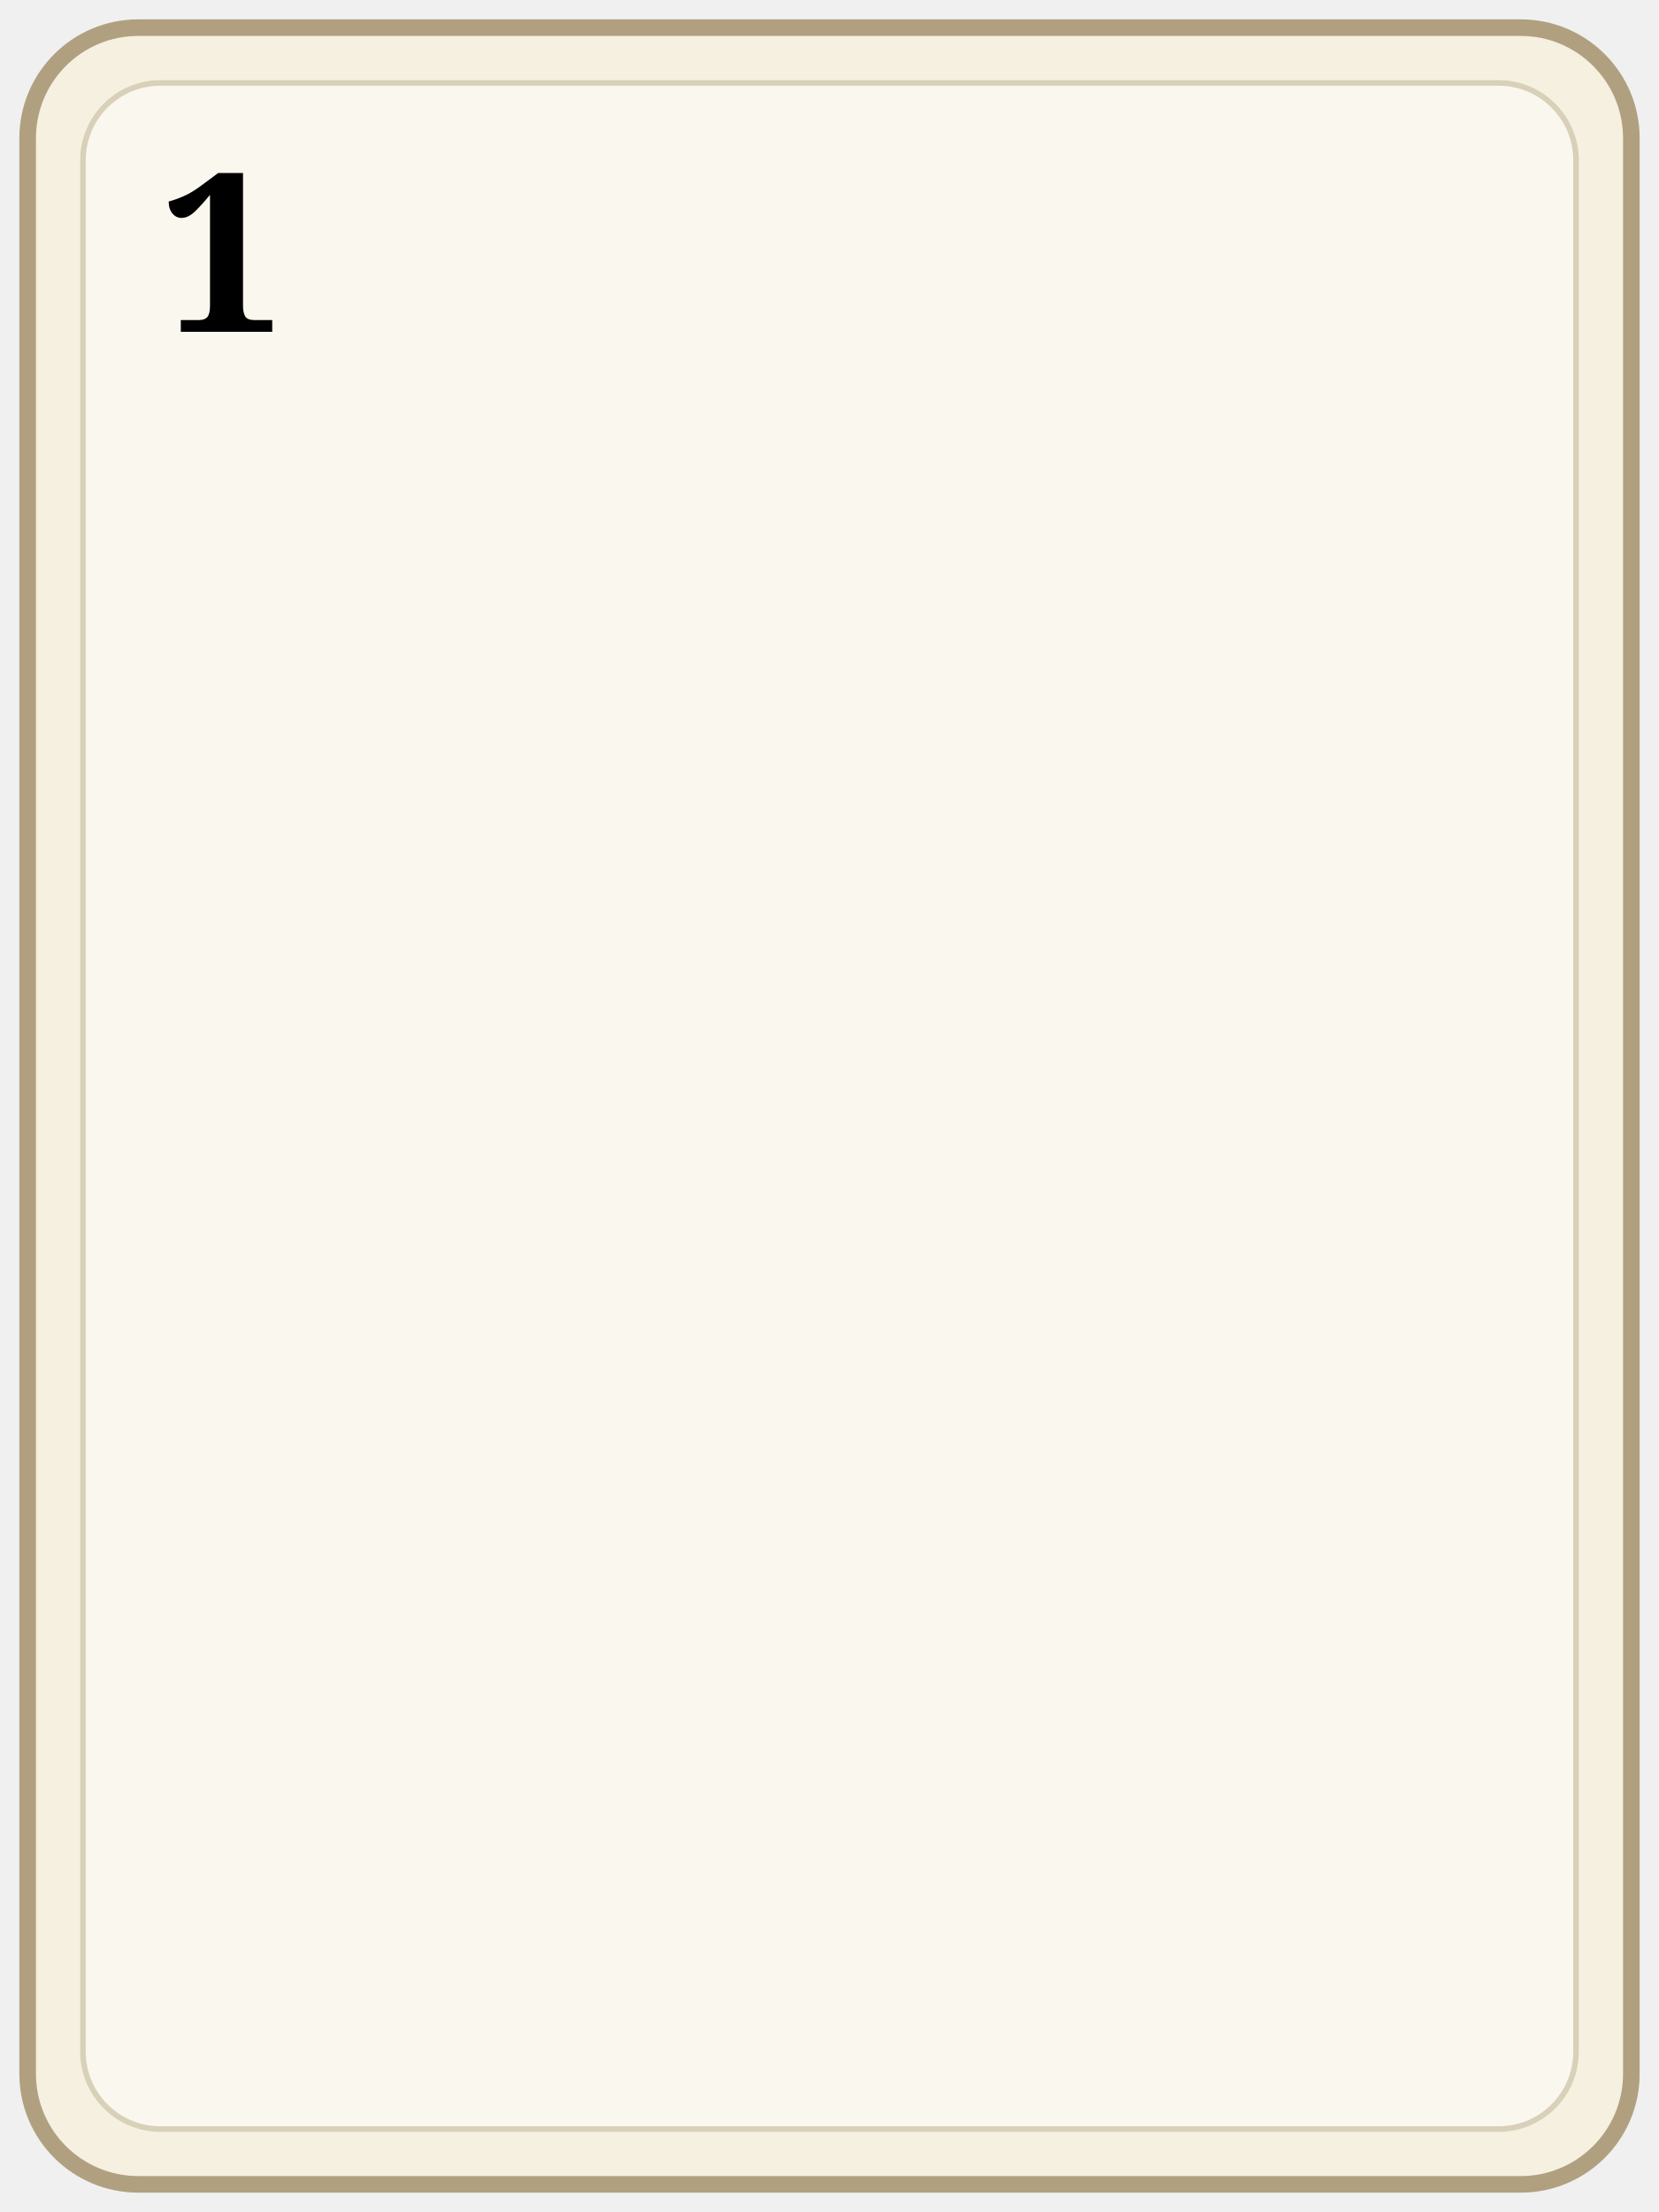
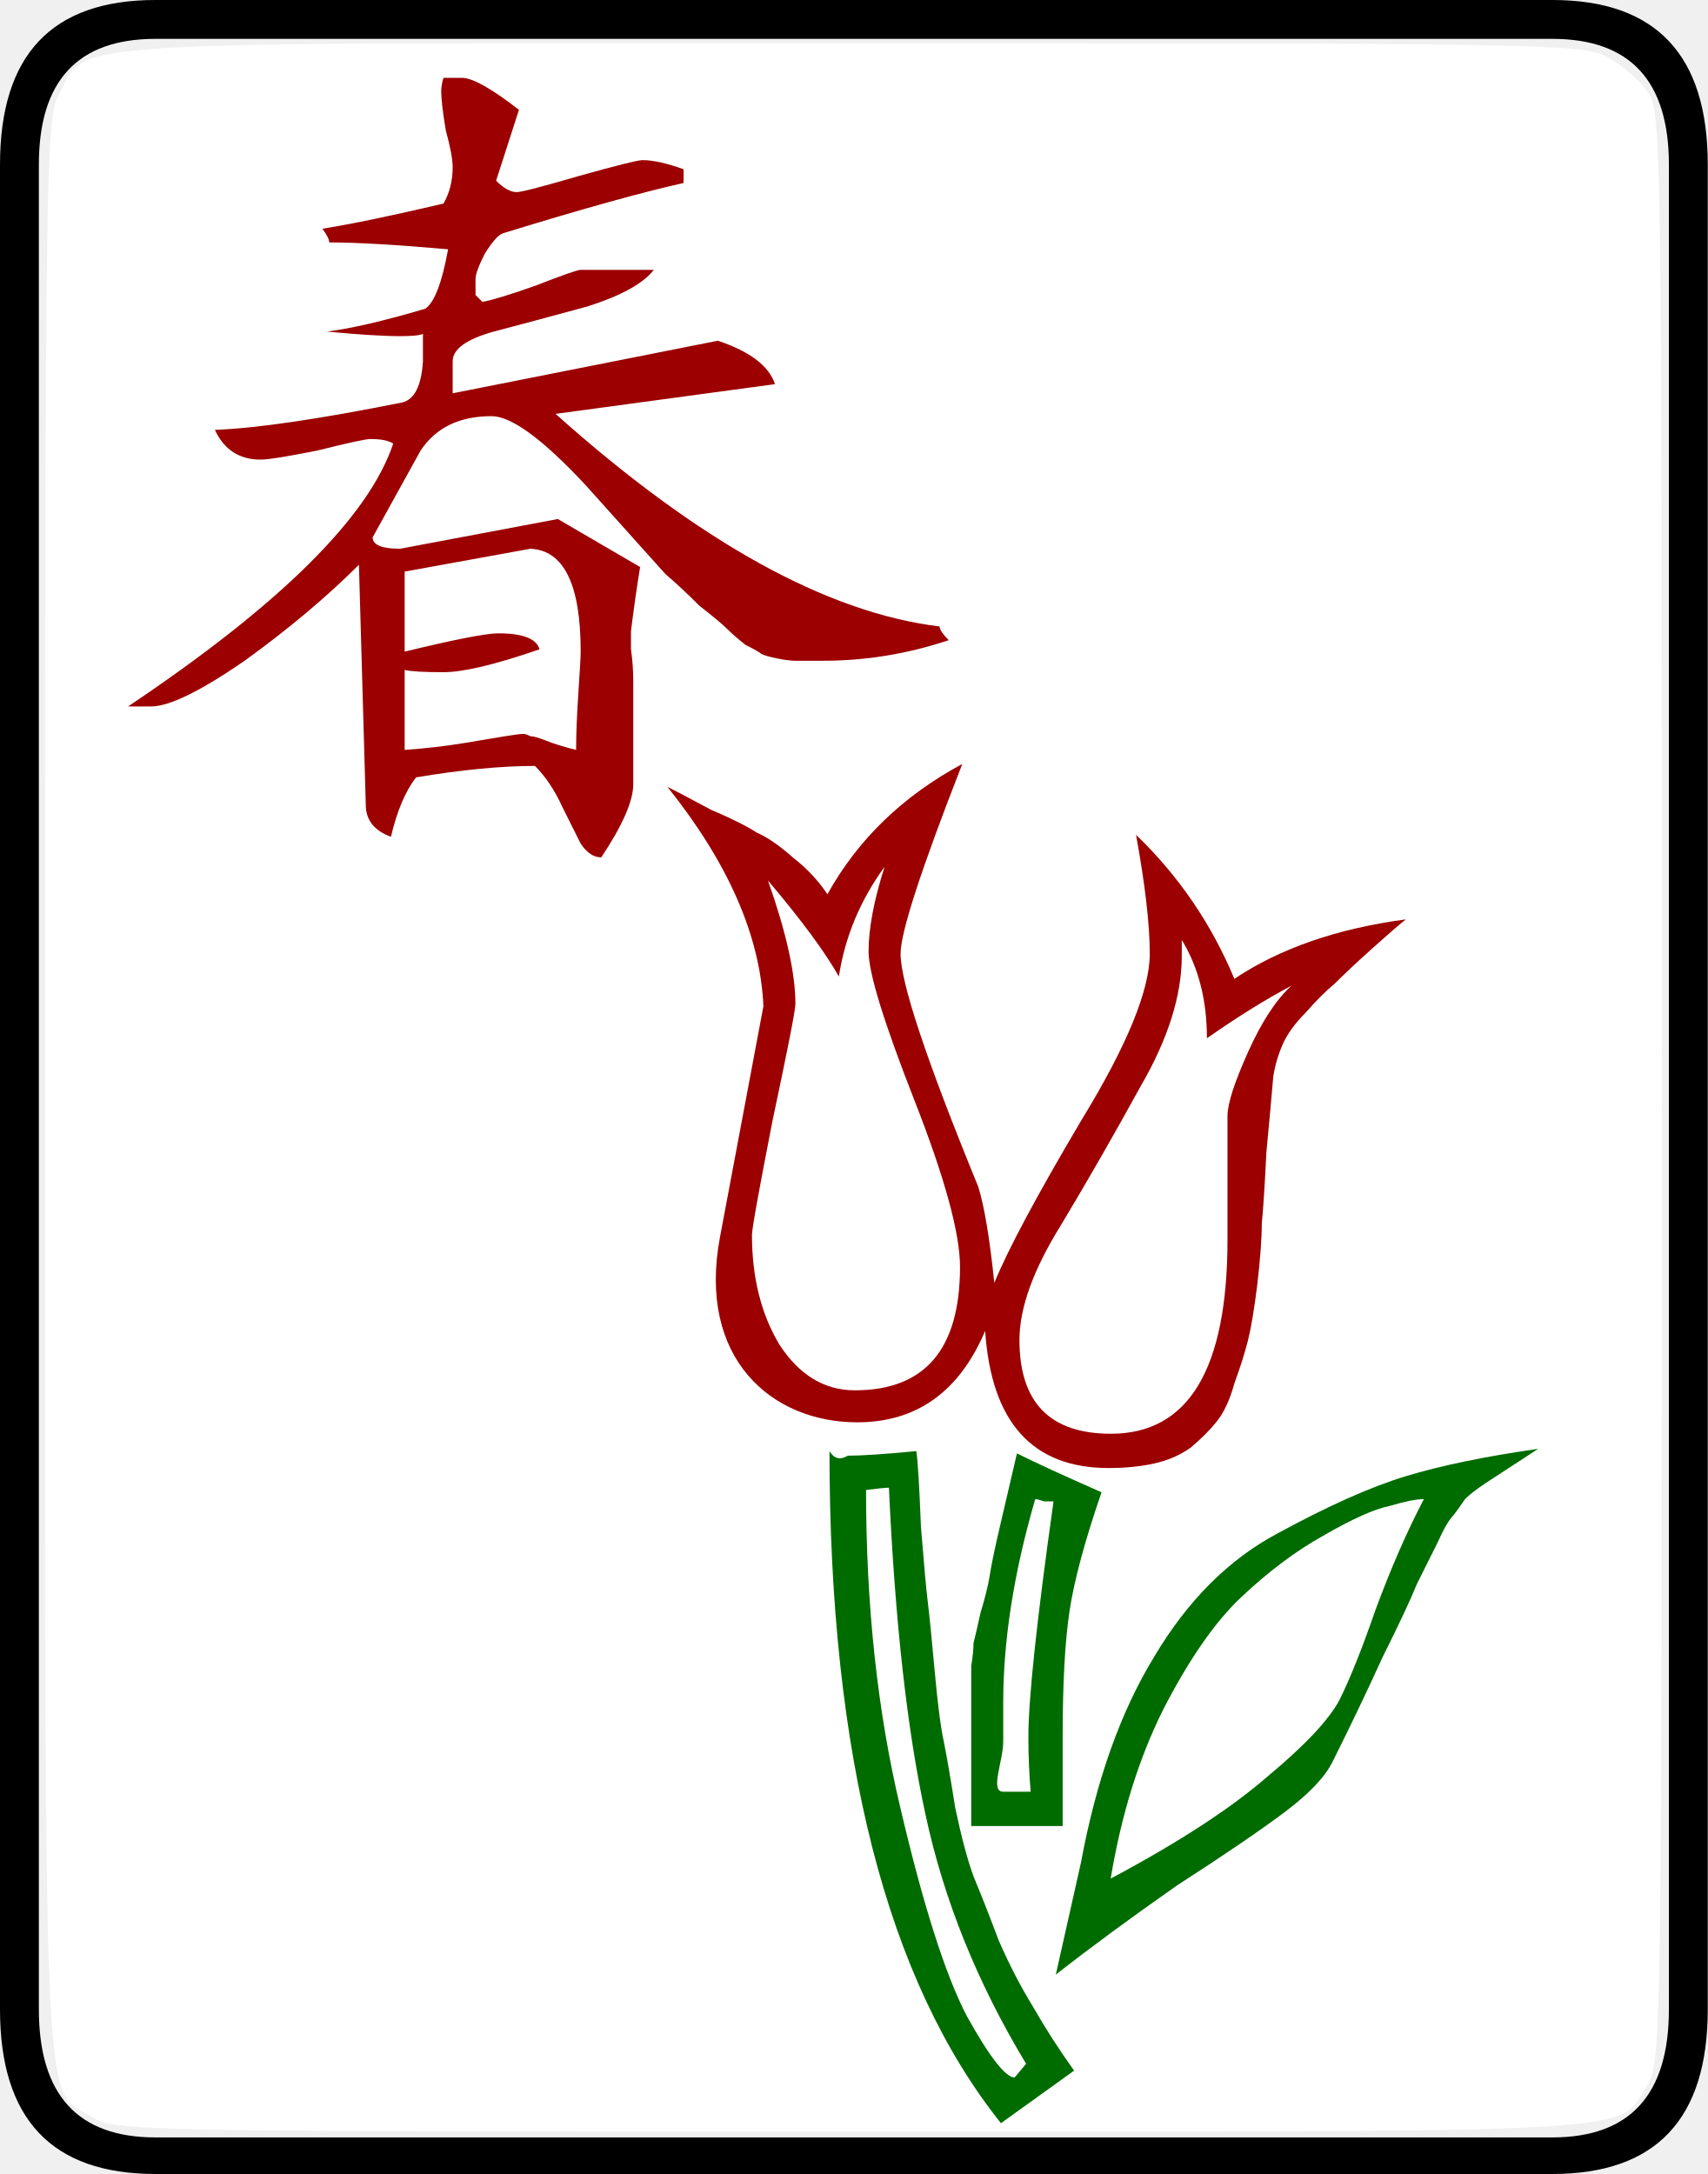
- <svg xmlns="http://www.w3.org/2000/svg" width="300" height="400" viewBox="0 0 300 400">
-   <rect x="5" y="5" width="290" height="390" rx="20" fill="#f5f0e0" stroke="#b0a080" stroke-width="3" />
-   <rect x="15" y="15" width="270" height="370" rx="14" fill="#faf7ee" stroke="#d8d0b8" stroke-width="1" />
-   <text x="150" y="240" text-anchor="middle" dominant-baseline="central" font-size="160" font-weight="900" font-family="serif" fill="" />
-   <text x="40" y="60" text-anchor="middle" font-size="40" font-weight="700" font-family="serif" fill="">1</text>
+ <svg xmlns="http://www.w3.org/2000/svg" width="74.7" height="95.1" id="svg2" version="1.1">
+   <defs id="defs4" />
+   <g id="layer1" transform="translate(-442.7987,-464.926)">
+     <path style="fill:#ffffff;fill-opacity:1;fill-rule:nonzero;stroke:none" d="m 446.784,557.513 c -2.131,-1.299 -2.013,1.359 -2.013,-45.098 0,-40.306 0.027,-42.252 0.597,-43.334 1.271,-2.413 -0.916,-2.27 34.68,-2.27 29.693,0 31.939,0.039 32.978,0.568 0.613,0.313 1.418,0.982 1.788,1.486 0.673,0.917 0.673,0.942 0.673,43.568 0,41.755 -0.013,42.672 -0.636,43.701 -1.3,2.149 0.603,2.037 -34.852,2.036 -31.662,-10e-4 -32.155,-0.011 -33.215,-0.657 l 0,0 z" id="path4186" />
+     <g id="g4170" style="font-size:100px;font-style:normal;font-variant:normal;font-weight:normal;font-stretch:normal;fill:#9c0000;fill-opacity:1;stroke:none;font-family:Droid Serif;-inkscape-font-specification:Droid Serif" transform="translate(453.0788,360.5465)">
+       <path id="path4172" d="m 18.32,116.184 c -0.467,0.6 -1.433,1.133 -2.9,1.6 -1.467,0.4 -2.833,0.767 -4.1,1.1 -1.2,0.333 -1.8,0.767 -1.8,1.3 l 0,1.4 11.6,-2.3 c 1.4,0.467 2.233,1.1 2.5,1.9 l -9.6,1.3 c 6.267,5.6 11.867,8.7 16.8,9.3 -4.3e-5,0.133 0.133,0.333 0.4,0.6 -1.8,0.6 -3.633,0.9 -5.5,0.9 -0.533,5e-5 -0.933,5e-5 -1.2,0 -0.2,5e-5 -0.467,-0.033 -0.8,-0.1 -0.333,-0.067 -0.567,-0.133 -0.7,-0.2 -0.067,-0.067 -0.3,-0.2 -0.7,-0.4 -0.333,-0.267 -0.6,-0.5 -0.8,-0.7 -0.2,-0.2 -0.6,-0.533 -1.2,-1 -0.533,-0.533 -1.033,-1 -1.5,-1.4 l -3.5,-3.9 c -1.867,-2 -3.233,-3 -4.1,-3 -1.4,6e-5 -2.433,0.5 -3.1,1.5 l -2.1,3.8 c -1.9e-5,0.333 0.4,0.5 1.2,0.5 l 6.9,-1.3 3.6,2.1 c -0.133,0.8 -0.267,1.733 -0.4,2.8 -3e-5,0.067 -3e-5,0.333 0,0.8 0.067,0.467 0.1,0.933 0.1,1.4 l 0,4.5 c -3e-5,0.733 -0.467,1.8 -1.4,3.2 -0.333,4e-5 -0.633,-0.2 -0.9,-0.6 -0.2,-0.4 -0.467,-0.933 -0.8,-1.6 -0.333,-0.733 -0.733,-1.333 -1.2,-1.8 -1.467,5e-5 -3.2,0.167 -5.2,0.5 -0.467,0.6 -0.833,1.467 -1.1,2.6 -0.733,-0.267 -1.1,-0.733 -1.1,-1.4 l -0.3,-10.5 c -1.4,1.4 -3.067,2.8 -5,4.2 -1.933,1.333 -3.3,2 -4.1,2 -9e-6,5e-5 -0.033,5e-5 -0.1,0 -0.067,5e-5 -0.2,5e-5 -0.4,0 -0.133,5e-5 -0.3,5e-5 -0.5,0 6.667,-4.467 10.533,-8.3 11.6,-11.5 -0.2,-0.133 -0.533,-0.2 -1,-0.2 -0.2,6e-5 -0.967,0.167 -2.3,0.5 -1.333,0.267 -2.167,0.4 -2.5,0.4 -0.933,6e-5 -1.6,-0.433 -2,-1.3 1.8,-0.067 4.533,-0.467 8.2,-1.2 0.533,-0.133 0.833,-0.733 0.9,-1.8 l 0,-1.2 c -0.133,0.067 -0.467,0.1 -1,0.1 -0.733,7e-5 -1.8,-0.067 -3.2,-0.2 1.067,-0.133 2.5,-0.467 4.3,-1 0.4,-0.267 0.733,-1.133 1,-2.6 -2.267,-0.2 -4,-0.3 -5.2,-0.3 -1.7e-5,-0.133 -0.1,-0.333 -0.3,-0.6 1.267,-0.2 3.033,-0.567 5.3,-1.1 0.267,-0.467 0.4,-1 0.4,-1.6 -2.2e-5,-0.333 -0.1,-0.867 -0.3,-1.6 -0.133,-0.8 -0.2,-1.367 -0.2,-1.7 -2.2e-5,-0.2 0.033,-0.4 0.1,-0.6 l 0.8,0 c 0.467,8e-5 1.3,0.467 2.5,1.4 l -1,3.1 c 0.333,0.333 0.633,0.5 0.9,0.5 0.2,7e-5 1.1,-0.233 2.7,-0.7 1.667,-0.467 2.6,-0.7 2.8,-0.7 0.467,7e-5 1.067,0.133 1.8,0.4 l 0,0.6 c -1.8,0.4 -4.433,1.133 -7.9,2.2 -0.2,0.067 -0.467,0.367 -0.8,0.9 -0.267,0.533 -0.4,0.9 -0.4,1.1 l 0,0.7 0.3,0.3 c 0.4,-0.067 1.167,-0.3 2.3,-0.7 1.2,-0.467 1.867,-0.7 2,-0.7 l 3.2,0 m -3.4,21 c -2.7e-5,-0.667 0.033,-1.5 0.1,-2.5 0.067,-1 0.1,-1.6 0.1,-1.8 -2.8e-5,-2.933 -0.733,-4.433 -2.2,-4.5 l -5.5,1 0,3.5 c 2.2,-0.533 3.567,-0.8 4.1,-0.8 1.067,5e-5 1.667,0.233 1.8,0.7 -1.933,0.667 -3.333,1 -4.2,1 -0.867,5e-5 -1.433,-0.033 -1.7,-0.1 l 0,3.5 c 0.933,-0.067 1.8,-0.167 2.6,-0.3 0.8,-0.133 1.4,-0.233 1.8,-0.3 0.4,-0.067 0.667,-0.1 0.8,-0.1 0.067,5e-5 0.167,0.033 0.3,0.1 0.133,5e-5 0.367,0.067 0.7,0.2 0.333,0.133 0.767,0.267 1.3,0.4" style="fill:#9c0000;fill-opacity:1" />
+     </g>
+     <g transform="translate(515.1713,402.1761)" style="font-size:100px;font-style:normal;font-variant:normal;font-weight:normal;font-stretch:normal;fill:#9c0000;fill-opacity:1;stroke:none;font-family:Droid Serif;-inkscape-font-specification:Droid Serif" id="g4174">
+       <path d="m -30.28,96.168 c -1.8,4.6 -2.7,7.367 -2.7,8.3 -4.2e-5,1.267 1.133,4.667 3.4,10.2 0.267,0.867 0.5,2.267 0.7,4.2 0.6,-1.467 1.867,-3.833 3.8,-7.1 2,-3.267 3,-5.7 3,-7.3 -5.3e-5,-1.267 -0.2,-3 -0.6,-5.2 1.867,1.8 3.3,3.9 4.3,6.3 2,-1.333 4.5,-2.2 7.5,-2.6 -0.333,0.267 -0.833,0.7 -1.5,1.3 -0.667,0.6 -1.2,1.1 -1.6,1.5 -0.4,0.333 -0.833,0.767 -1.3,1.3 -0.467,0.467 -0.8,0.933 -1,1.4 -0.2,0.467 -0.333,0.933 -0.4,1.4 -0.067,0.8 -0.167,1.9 -0.3,3.3 -0.067,1.4 -0.133,2.433 -0.2,3.1 -5.7e-5,0.667 -0.067,1.567 -0.2,2.7 -0.133,1.067 -0.267,1.867 -0.4,2.4 -0.133,0.533 -0.333,1.167 -0.6,1.9 -0.2,0.733 -0.467,1.3 -0.8,1.7 -0.267,0.333 -0.633,0.7 -1.1,1.1 -0.467,0.333 -1,0.567 -1.6,0.7 -0.6,0.133 -1.267,0.2 -2,0.2 -3.333,1e-5 -5.133,-2 -5.4,-6 -1.133,2.667 -3,4 -5.6,4 -3.733,1e-5 -7,-2.787 -6,-8.1 l 1.9,-10.1 c -0.133,-3.067 -1.533,-6.267 -4.2,-9.6 0.4,0.2 1.033,0.533 1.9,1 0.933,0.4 1.6,0.733 2,1 0.467,0.2 1,0.567 1.6,1.1 0.6,0.467 1.1,1 1.5,1.6 1.333,-2.4 3.3,-4.3 5.9,-5.7 m 9.6,7.7 c -5.4e-5,0.267 -5.4e-5,0.5 0,0.7 -5.4e-5,1.733 -0.6,3.633 -1.8,5.7 -1.133,2.067 -2.3,4.1 -3.5,6.1 -1.2,1.933 -1.8,3.6 -1.8,5 -4.7e-5,2.733 1.333,4.1 4,4.1 3.4,1e-5 5.1,-2.833 5.1,-8.5 l 0,-5.4 c -5.6e-5,-0.533 0.3,-1.467 0.9,-2.8 0.6,-1.333 1.233,-2.3 1.9,-2.9 -1.133,0.6 -2.367,1.367 -3.7,2.3 -5.5e-5,-1.667 -0.367,-3.1 -1.1,-4.3 m -18.8,12.9 c -3.5e-5,1.867 0.4,3.467 1.2,4.8 0.867,1.333 1.967,2 3.3,2 3.067,1e-5 4.6,-1.8 4.6,-5.4 -4.4e-5,-1.467 -0.667,-3.9 -2,-7.3 -1.333,-3.4 -2,-5.567 -2,-6.5 -4e-5,-1 0.233,-2.233 0.7,-3.7 -1.067,1.467 -1.733,3.067 -2,4.8 -0.6,-1.067 -1.633,-2.467 -3.1,-4.2 0.8,2.267 1.2,4.067 1.2,5.4 -3.7e-5,0.267 -0.333,1.967 -1,5.1 -0.6,3.067 -0.9,4.733 -0.9,5" id="path4176" style="fill:#9c0000;fill-opacity:1" />
+     </g>
+     <g id="g4178" style="font-size:100px;font-style:normal;font-variant:normal;font-weight:normal;font-stretch:normal;fill:#006c00;fill-opacity:1;stroke:none;font-family:Droid Serif;-inkscape-font-specification:Droid Serif" transform="translate(359.2304,470.2811)">
+       <path id="path4180" d="m 150.851,58.023 -2.3,1.5 c -0.4,0.267 -0.7,0.5 -0.9,0.7 -0.133,0.2 -0.3,0.433 -0.5,0.7 -0.2,0.2 -0.433,0.6 -0.7,1.2 -0.267,0.533 -0.567,1.133 -0.9,1.8 -0.267,0.667 -0.767,1.733 -1.5,3.2 -0.667,1.467 -1.4,3 -2.2,4.6 -0.333,0.667 -1.033,1.4 -2.1,2.2 -1.067,0.8 -2.633,1.867 -4.7,3.2 -2,1.4 -3.767,2.7 -5.3,3.9 l 1.1,-4.9 c 0.667,-3.6 1.733,-6.6 3.2,-9 1.467,-2.467 3.267,-4.267 5.4,-5.4 2.2,-1.2 4.067,-2.033 5.6,-2.5 1.533,-0.467 3.467,-0.867 5.8,-1.2 m -19.1,1.9 c -0.733,2.133 -1.2,3.867 -1.4,5.2 -0.2,1.333 -0.3,3.167 -0.3,5.5 -4e-5,0.333 -4e-5,0.933 0,1.8 -4e-5,0.867 -4e-5,1.567 0,2.1 l -4,0 c -4e-5,-0.867 -4e-5,-1.833 0,-2.9 -4e-5,-1 -4e-5,-1.633 0,-1.9 -4e-5,-0.467 -4e-5,-0.833 0,-1.1 -4e-5,-0.333 -4e-5,-0.7 0,-1.1 0.067,-0.4 0.1,-0.733 0.1,-1 0.067,-0.267 0.167,-0.7 0.3,-1.3 0.2,-0.667 0.333,-1.2 0.4,-1.6 0.067,-0.467 0.233,-1.267 0.5,-2.4 0.267,-1.133 0.5,-2.133 0.7,-3 0.8,0.4 2.033,0.967 3.7,1.7 m -8.1,-1.8 c 0.067,0.467 0.133,1.567 0.2,3.3 0.133,1.667 0.233,2.767 0.3,3.3 0.067,0.533 0.167,1.533 0.3,3 0.133,1.467 0.267,2.5 0.4,3.1 0.133,0.667 0.3,1.633 0.5,2.9 0.267,1.267 0.533,2.267 0.8,3 0.333,0.8 0.7,1.733 1.1,2.8 0.467,1.067 0.967,2.033 1.5,2.9 0.533,0.933 1.133,1.867 1.8,2.8 l -3.2,2.3 c -5,-6.267 -7.5,-16.067 -7.5,-29.4 0.2,0.333 0.467,0.4 0.8,0.2 0.6,1.2e-5 1.6,-0.067 3,-0.2 m 22.2,2.1 c -0.333,10e-6 -0.833,0.1 -1.5,0.3 -0.667,0.133 -1.633,0.567 -2.9,1.3 -1.2,0.667 -2.4,1.567 -3.6,2.7 -1.133,1.067 -2.267,2.7 -3.4,4.9 -1.067,2.133 -1.833,4.6 -2.3,7.4 3,-1.6 5.3,-3.1 6.9,-4.5 1.6,-1.333 2.633,-2.433 3.1,-3.3 0.467,-0.933 1,-2.267 1.6,-4 0.667,-1.8 1.367,-3.4 2.1,-4.8 m -16.2,0.1 c -0.067,10e-6 -0.2,10e-6 -0.4,0 -0.2,-0.067 -0.333,-0.1 -0.4,-0.1 -0.933,3.2 -1.4,6.167 -1.4,8.9 -4e-5,0.267 -4e-5,0.833 0,1.7 -4e-5,0.867 -0.6,2.2 0,2.2 l 1.2,0 c -0.067,-0.8 -0.1,-1.6 -0.1,-2.4 -4e-5,-1.667 0.367,-5.1 1.1,-10.3 m -1.7,25.2 0.5,-0.6 c -2.133,-3.533 -3.6,-7.167 -4.4,-10.9 -0.8,-3.667 -1.333,-8.433 -1.6,-14.3 -0.133,1.1e-5 -0.467,0.033 -1,0.1 -4e-5,5.067 0.5,9.7 1.5,13.9 1,4.267 1.967,7.3 2.9,9.1 1,1.8 1.7,2.7 2.1,2.7" style="fill:#006c00;fill-opacity:1" />
+     </g>
+     <g transform="translate(415.6888,472.4867)" style="font-size:100px;font-style:normal;font-variant:normal;font-weight:normal;font-stretch:normal;fill:#000000;fill-opacity:1;stroke:none;font-family:Droid Serif;-inkscape-font-specification:Droid Serif" id="g4182">
+       <path d="m 101.81,80.339 c -8e-5,4.8 -2.267,7.2 -6.8,7.2 l -61.1,0 c -4.533,-1.9e-5 -6.8,-2.4 -6.8,-7.2 l 0,-80.7 c -2e-6,-4.8 2.267,-7.2 6.8,-7.2 l 61.1,0 c 4.533,7.6e-5 6.8,2.4 6.8,7.2 l 0,80.7 m -1.7,0 0,-80.7 c -8e-5,-3.667 -1.7,-5.5 -5.1,-5.5 l -61.1,0 c -3.4,7.43e-5 -5.1,1.833 -5.1,5.5 l 0,80.7 c -4e-6,3.733 1.7,5.6 5.1,5.6 l 61.1,0 c 3.4,-1.8e-5 5.1,-1.867 5.1,-5.6" id="path4184" />
+     </g>
+   </g>
</svg>
